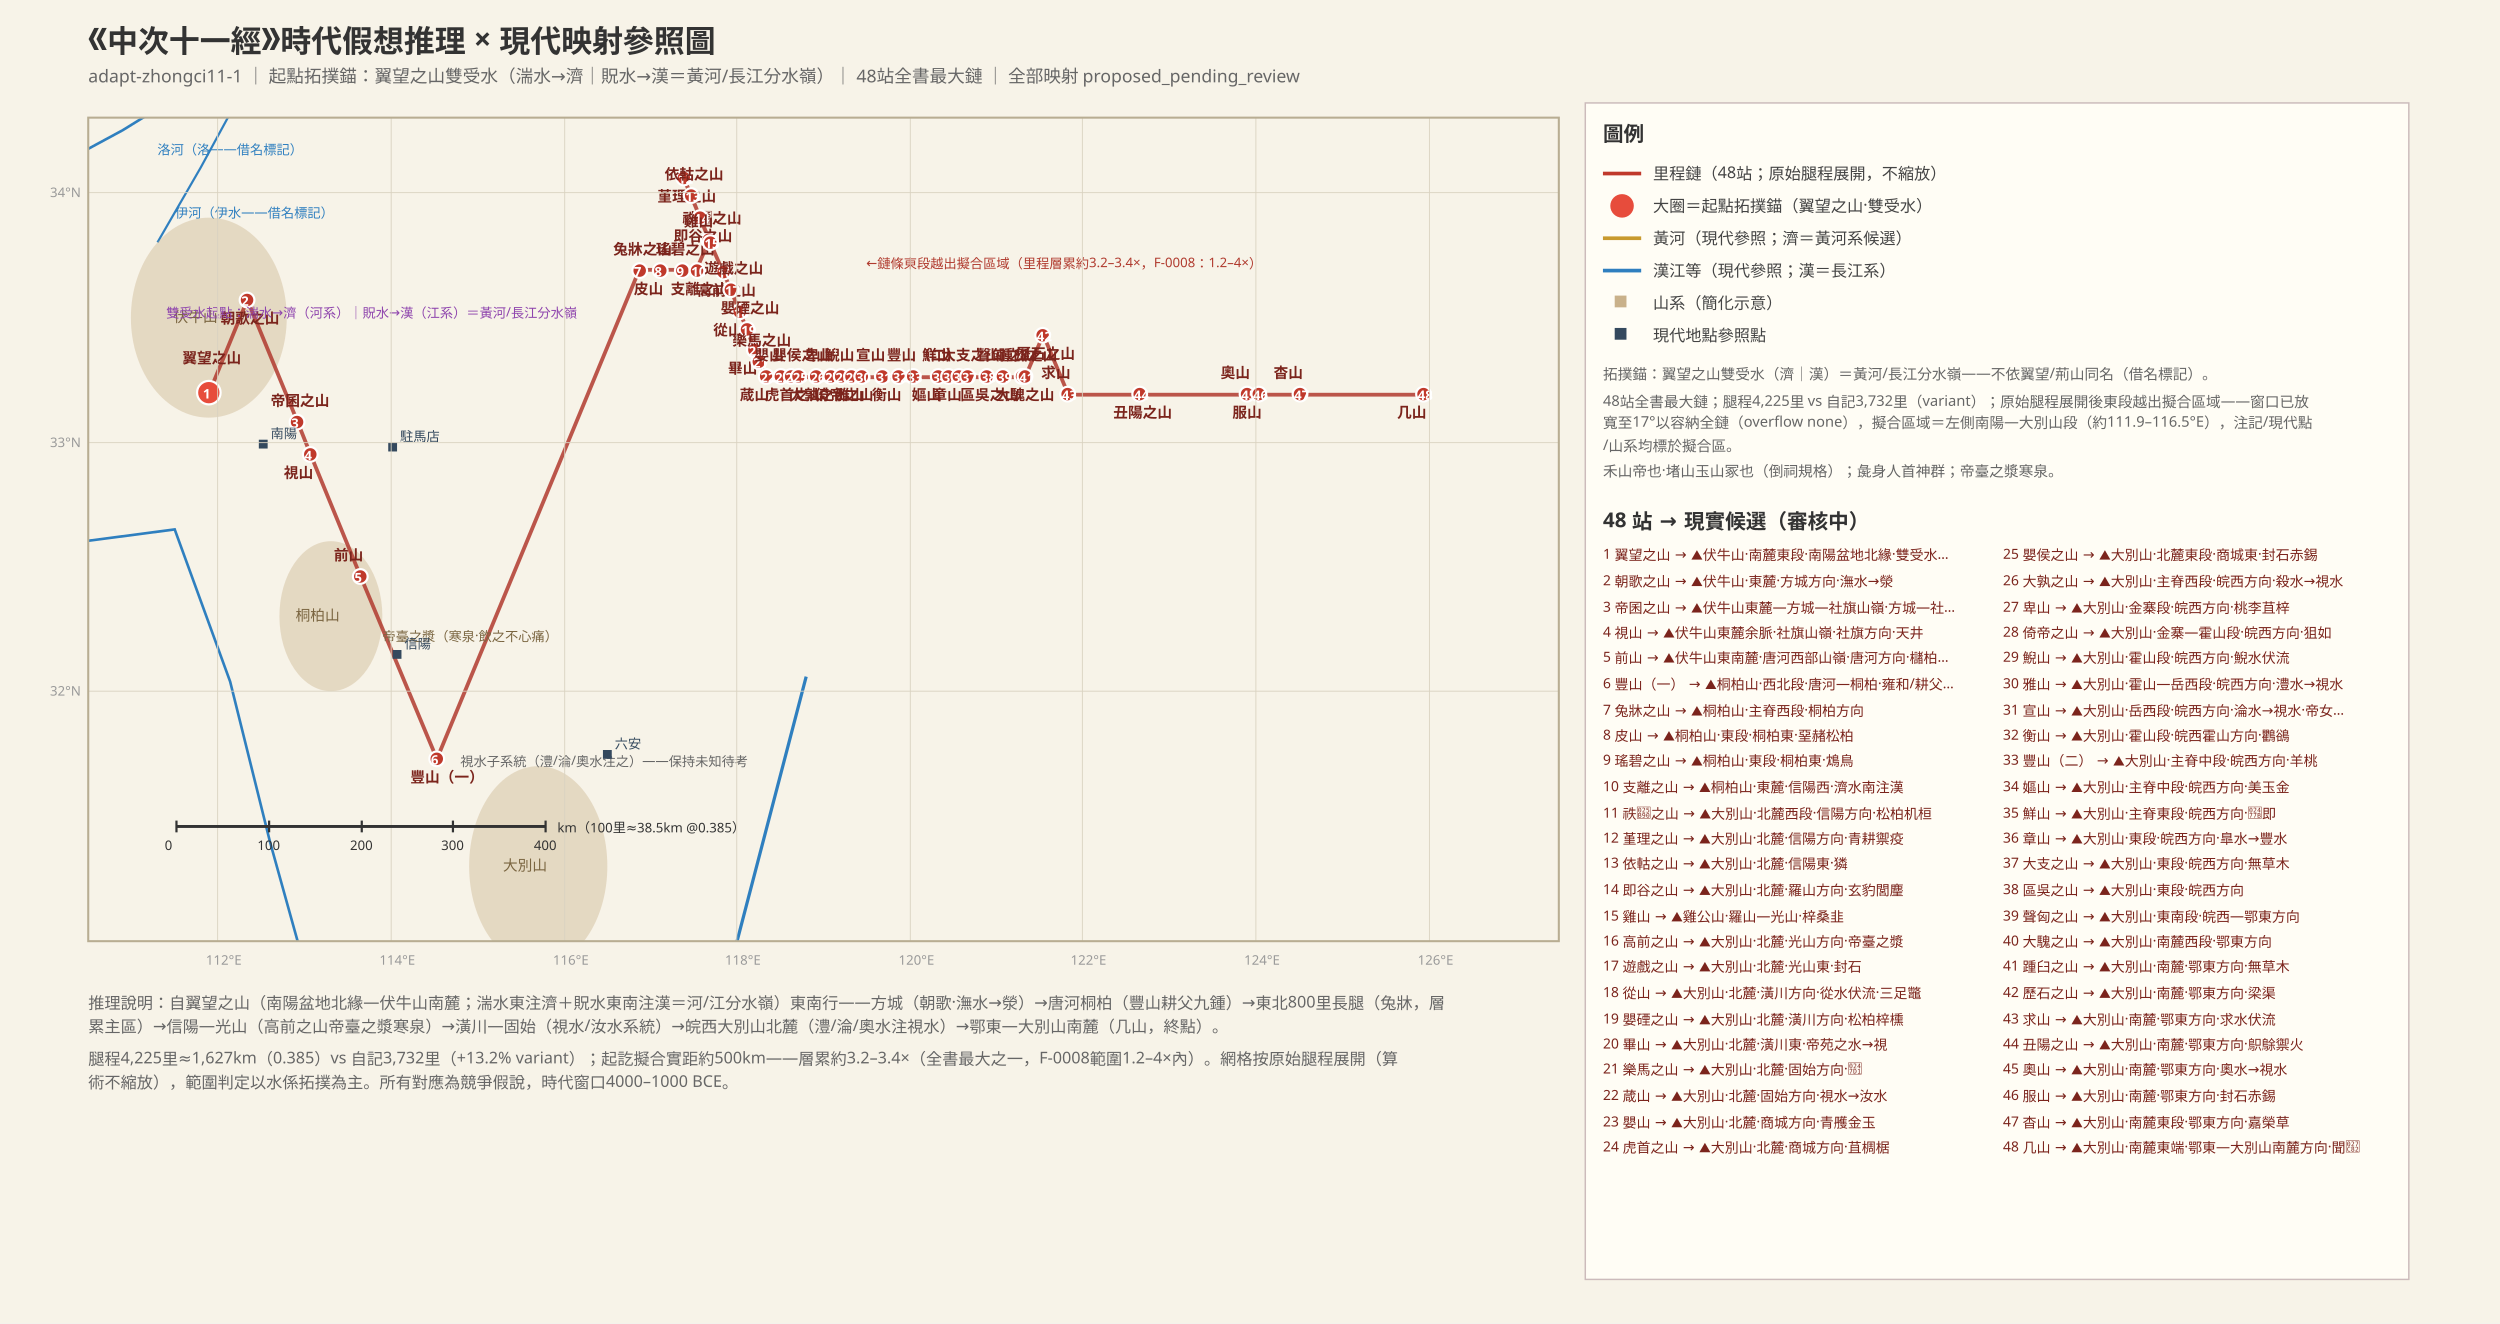
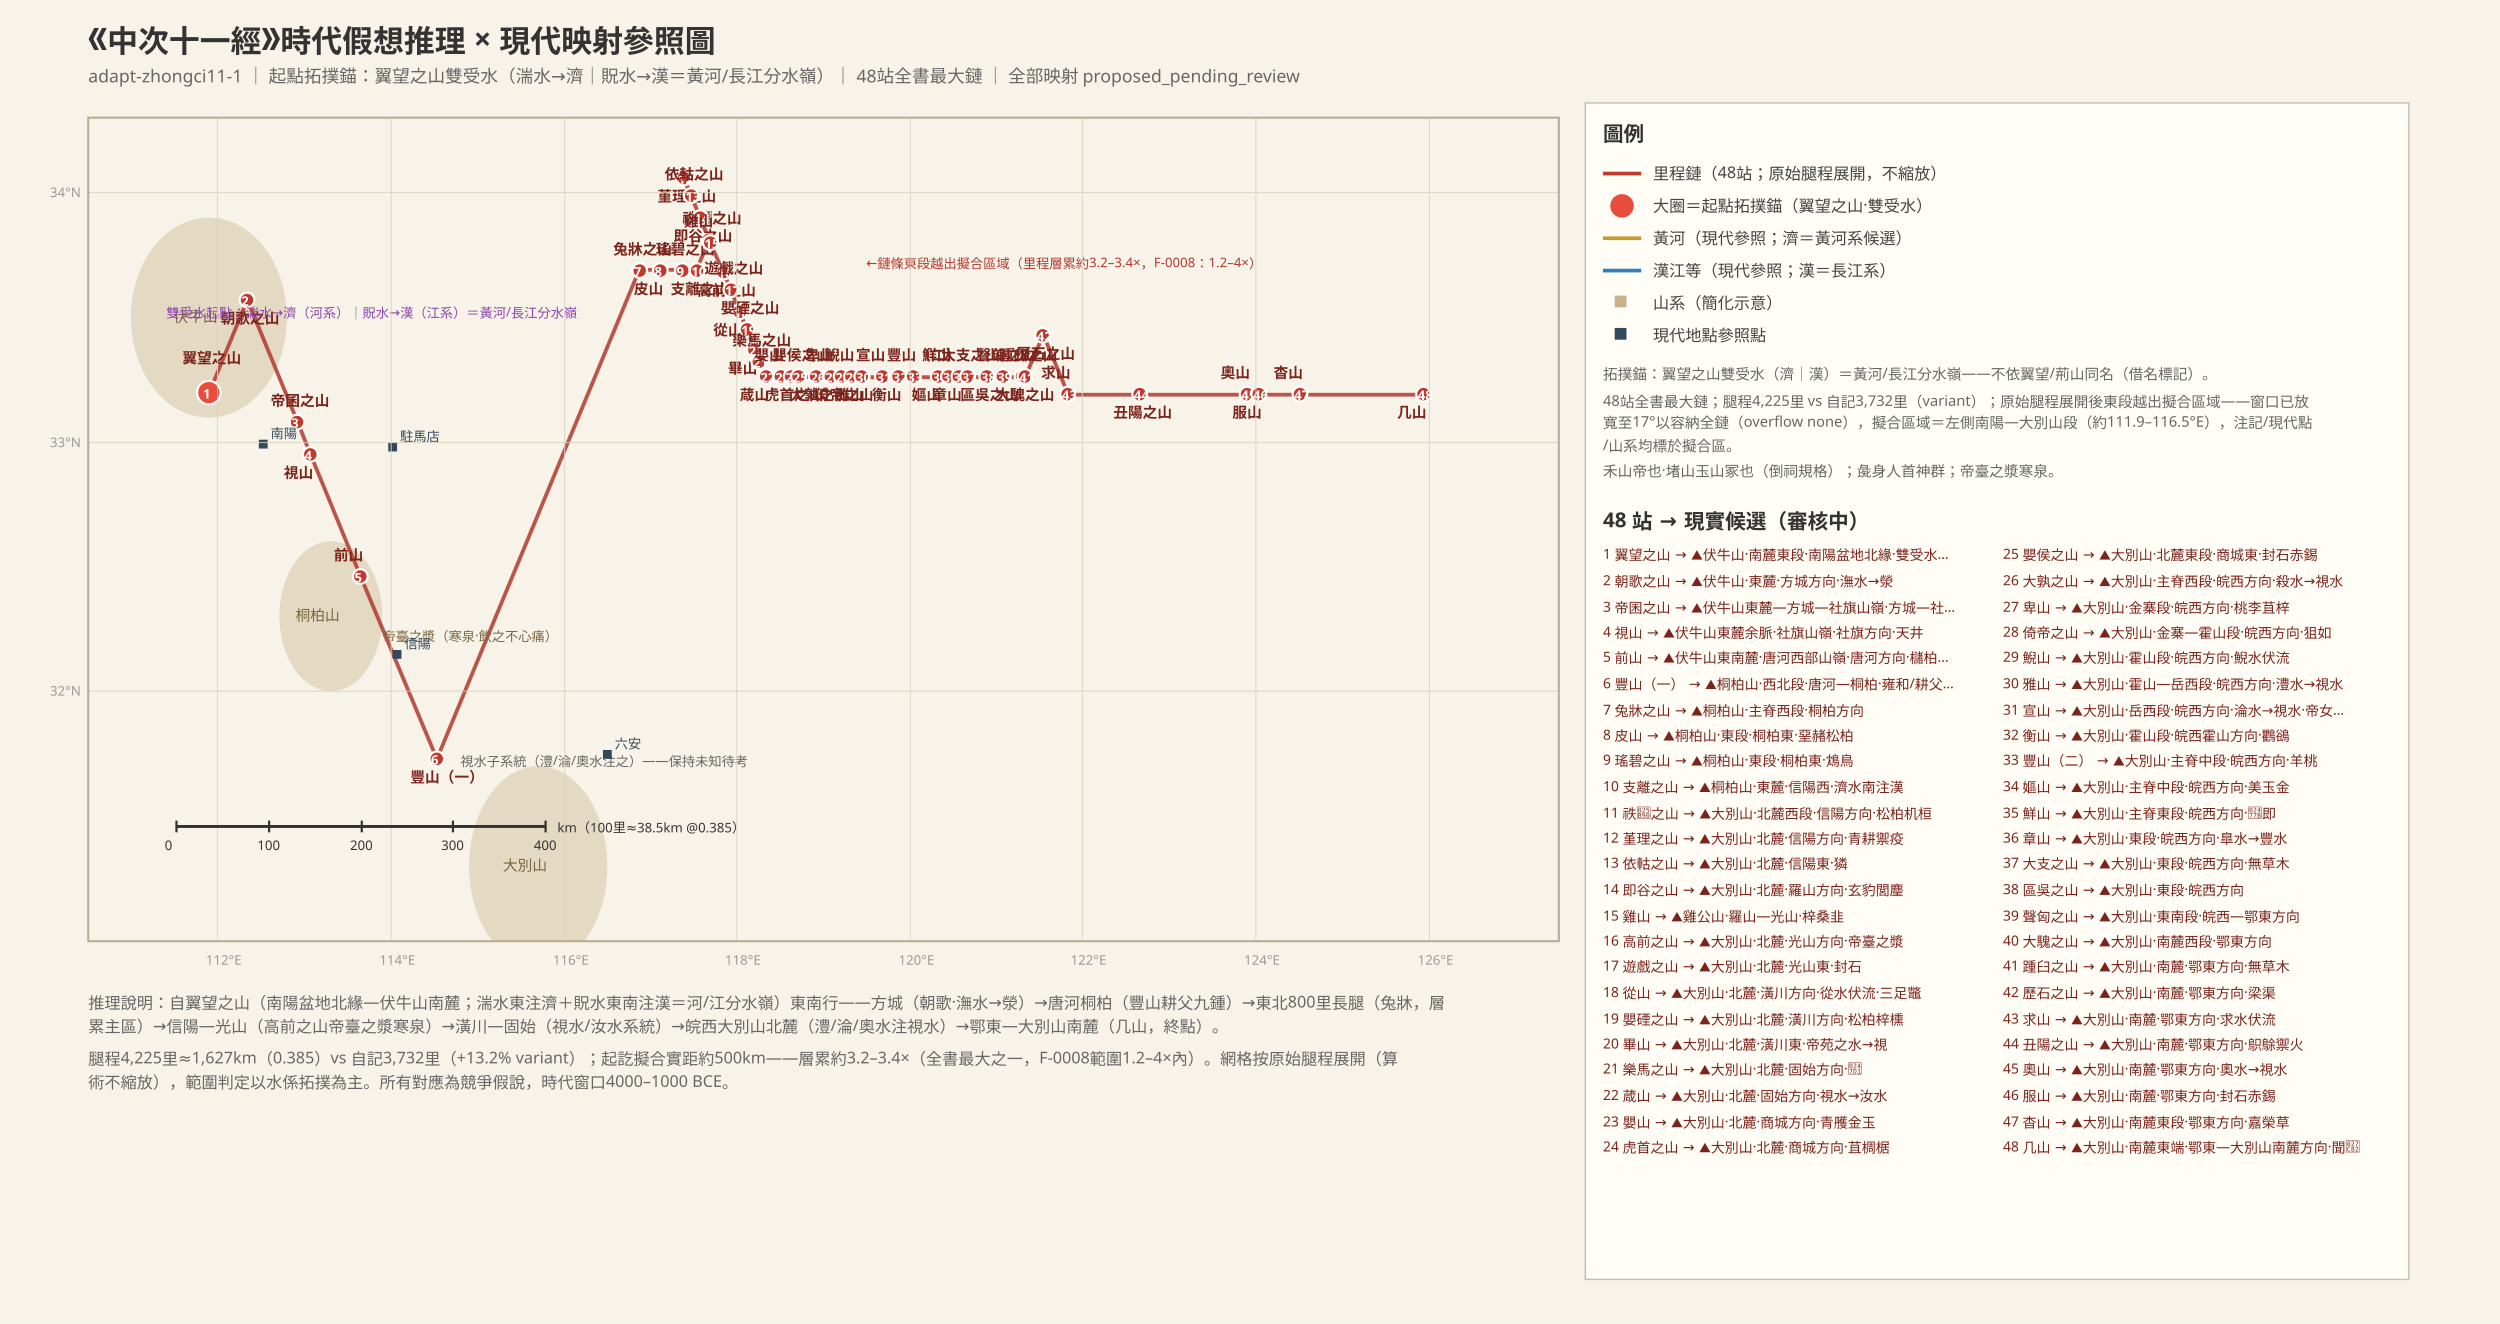
<svg xmlns="http://www.w3.org/2000/svg" width="1700" height="900" font-family="PingFang SC, Hiragino Sans GB, Microsoft YaHei, sans-serif">
  <rect width="1700" height="900" fill="#f7f3e8" />
  <defs>
    <marker id="arr" markerWidth="8" markerHeight="8" refX="7" refY="3" orient="auto">
      <path d="M0,0 L7,3 L0,6 Z" fill="#555" />
    </marker>
    <pattern id="sand" width="8" height="8" patternUnits="userSpaceOnUse">
      <rect width="8" height="8" fill="#efe3c0" />
      <circle cx="2" cy="2" r="0.8" fill="#d6b96a" />
      <circle cx="6" cy="6" r="0.8" fill="#d6b96a" />
    </pattern>
    <clipPath id="mapclip">
      <rect x="60" y="80" width="1000" height="560" />
    </clipPath>
  </defs>
  <text x="60" y="34" font-size="21" font-weight="bold" fill="#333">《中次十一經》時代假想推理 × 現代映射參照圖</text>
  <text x="60" y="56" font-size="12" fill="#666">adapt-zhongci11-1 ｜ 起點拓撲錨：翼望之山雙受水（湍水→濟｜貺水→漢＝黃河/長江分水嶺）｜ 48站全書最大鏈 ｜ 全部映射 proposed_pending_review</text>
  <g clip-path="url(#mapclip)">
-     <polyline points="-763.5,29.1 -675.3,63.0 -587.1,-38.8 -528.2,-140.6 -451.8,-191.5 -381.2,-217.0 -334.1,-225.5 -298.8,-293.3 -263.5,-429.1 -228.2,-530.9 -192.9,-632.7 -151.8,-734.5 -122.4,-836.4 -63.5,-938.2 1.2,-972.1 54.1,-972.1 95.3,-938.2 124.7,-887.3 124.7,-768.5 107.1,-632.7 83.5,-480.0 71.8,-327.3 62.9,-174.5 60.0,-38.8 62.9,29.1 89.4,12.1 136.5,-4.8 195.3,-13.3 248.2,-21.8 301.2,-38.8 354.1,-89.7 401.2,-140.6 442.4,-259.4 477.6,-378.2 512.9,-446.1 548.2,-480.0" fill="none" stroke="#c89a2e" stroke-width="2.4" />
-     <polyline points="-310.6,3.6 -234.1,12.1 -157.6,37.6 -87.1,46.1 -16.5,54.5 42.4,46.1 62.9,25.7" fill="none" stroke="#2f7fbf" stroke-width="2" />
-     <polyline points="36.5,113.9 83.5,88.5 124.7,63.0 165.9,37.6 201.2,25.7 230.6,15.5" fill="none" stroke="#2f7fbf" stroke-width="1.8" />
-     <text x="107" y="105" font-size="9" fill="#2f7fbf">洛河（洛——借名標記）</text>
-     <polyline points="107.1,164.8 136.5,113.9 168.8,54.5 195.3,29.1" fill="none" stroke="#2f7fbf" stroke-width="1.5" />
-     <text x="119" y="148" font-size="9" fill="#2f7fbf">伊河（伊水——借名標記）</text>
-     <polyline points="-157.6,300.6 -144.7,288.7 -87.1,334.5 -28.2,360.0 54.1,368.5 118.8,360.0 156.5,463.5 183.5,572.1 207.1,657.0 254.1,707.9 283.5,716.4" fill="none" stroke="#2f7fbf" stroke-width="1.8" />
-     <polyline points="-763.5,300.6 -704.7,368.5 -657.6,487.3 -622.4,657.0 -587.1,877.6 -563.5,1335.8 -528.2,1250.9 -469.4,1386.7 -404.7,1437.6 -334.1,1318.8 -287.1,1013.3 -251.8,996.4 -204.7,945.5 -169.4,894.5 -104.7,826.7 -40.0,843.6 18.8,758.8 77.6,724.8 107.1,690.9 160.0,750.3 218.8,758.8 283.5,716.4 324.7,792.7 383.5,860.6 442.4,724.8 501.2,640.0 548.2,460.1" fill="none" stroke="#2f7fbf" stroke-width="2.2" />
    <ellipse cx="142" cy="216" rx="53" ry="68" fill="#c9b18a" opacity="0.4" />
    <text x="118" y="219" font-size="10" fill="#7a6540">伏牛山</text>
    <ellipse cx="225" cy="419" rx="35" ry="51" fill="#c9b18a" opacity="0.4" />
    <text x="201" y="422" font-size="10" fill="#7a6540">桐柏山</text>
    <ellipse cx="366" cy="589" rx="47" ry="68" fill="#c9b18a" opacity="0.4" />
    <text x="342" y="592" font-size="10" fill="#7a6540">大別山</text>
    <polyline points="142.4,266.7 168.2,203.9 202.4,287.0 211.2,309.1 245.3,392.2 297.1,516.1 434.7,183.5 449.4,183.5 464.1,183.5 473.5,183.5 482.4,163.2 464.7,120.7 470.0,132.6 475.9,147.9 482.9,164.8 491.8,185.2 497.1,197.1 502.9,212.4 508.2,224.2 512.9,237.8 516.5,246.3 520.6,256.5 530.6,256.5 537.6,256.5 542.9,256.5 554.7,256.5 564.7,256.5 571.8,256.5 579.4,256.5 586.5,256.5 600.0,256.5 610.6,256.5 620.6,256.5 637.6,256.5 644.7,256.5 652.4,256.5 658.2,256.5 670.6,256.5 682.4,256.5 694.7,256.5 697.1,256.5 709.4,227.6 726.5,268.4 775.3,268.4 848.2,268.4 856.5,268.4 883.5,268.4 968.2,268.4" fill="none" stroke="#b03a2e" stroke-width="2.6" opacity="0.85" />
    <circle cx="142" cy="267" r="8" fill="#e74c3c" stroke="#fff" stroke-width="1.5" />
    <text x="138" y="271" font-size="9" fill="#fff" font-weight="bold">1</text>
    <text x="124" y="247" font-size="10" fill="#7b241c" font-weight="bold">翼望之山</text>
    <circle cx="168" cy="204" r="5" fill="#c0392b" stroke="#fff" stroke-width="1.5" />
    <text x="164" y="208" font-size="9" fill="#fff" font-weight="bold">2</text>
    <text x="150" y="220" font-size="10" fill="#7b241c" font-weight="bold">朝歌之山</text>
    <circle cx="202" cy="287" r="5" fill="#c0392b" stroke="#fff" stroke-width="1.5" />
    <text x="198" y="291" font-size="9" fill="#fff" font-weight="bold">3</text>
    <text x="184" y="276" font-size="10" fill="#7b241c" font-weight="bold">帝囷之山</text>
    <circle cx="211" cy="309" r="5" fill="#c0392b" stroke="#fff" stroke-width="1.5" />
    <text x="207" y="313" font-size="9" fill="#fff" font-weight="bold">4</text>
    <text x="193" y="325" font-size="10" fill="#7b241c" font-weight="bold">視山</text>
    <circle cx="245" cy="392" r="5" fill="#c0392b" stroke="#fff" stroke-width="1.5" />
    <text x="241" y="396" font-size="9" fill="#fff" font-weight="bold">5</text>
    <text x="227" y="381" font-size="10" fill="#7b241c" font-weight="bold">前山</text>
    <circle cx="297" cy="516" r="5" fill="#c0392b" stroke="#fff" stroke-width="1.5" />
    <text x="293" y="520" font-size="9" fill="#fff" font-weight="bold">6</text>
    <text x="279" y="532" font-size="10" fill="#7b241c" font-weight="bold">豐山（一）</text>
    <circle cx="435" cy="184" r="5" fill="#c0392b" stroke="#fff" stroke-width="1.5" />
    <text x="431" y="188" font-size="9" fill="#fff" font-weight="bold">7</text>
    <text x="417" y="173" font-size="10" fill="#7b241c" font-weight="bold">兔牀之山</text>
    <circle cx="449" cy="184" r="5" fill="#c0392b" stroke="#fff" stroke-width="1.5" />
    <text x="445" y="188" font-size="9" fill="#fff" font-weight="bold">8</text>
    <text x="431" y="200" font-size="10" fill="#7b241c" font-weight="bold">皮山</text>
    <circle cx="464" cy="184" r="5" fill="#c0392b" stroke="#fff" stroke-width="1.5" />
    <text x="460" y="188" font-size="9" fill="#fff" font-weight="bold">9</text>
    <text x="446" y="173" font-size="10" fill="#7b241c" font-weight="bold">瑤碧之山</text>
    <circle cx="474" cy="184" r="5" fill="#c0392b" stroke="#fff" stroke-width="1.5" />
    <text x="470" y="188" font-size="9" fill="#fff" font-weight="bold">10</text>
    <text x="456" y="200" font-size="10" fill="#7b241c" font-weight="bold">支離之山</text>
    <circle cx="482" cy="163" r="5" fill="#c0392b" stroke="#fff" stroke-width="1.5" />
    <text x="478" y="167" font-size="9" fill="#fff" font-weight="bold">11</text>
    <text x="464" y="152" font-size="10" fill="#7b241c" font-weight="bold">祑𥮐之山</text>
    <circle cx="465" cy="121" r="5" fill="#c0392b" stroke="#fff" stroke-width="1.5" />
    <text x="461" y="125" font-size="9" fill="#fff" font-weight="bold">12</text>
    <text x="447" y="137" font-size="10" fill="#7b241c" font-weight="bold">堇理之山</text>
    <circle cx="470" cy="133" r="5" fill="#c0392b" stroke="#fff" stroke-width="1.5" />
    <text x="466" y="137" font-size="9" fill="#fff" font-weight="bold">13</text>
    <text x="452" y="122" font-size="10" fill="#7b241c" font-weight="bold">依軲之山</text>
    <circle cx="476" cy="148" r="5" fill="#c0392b" stroke="#fff" stroke-width="1.5" />
    <text x="472" y="152" font-size="9" fill="#fff" font-weight="bold">14</text>
    <text x="458" y="164" font-size="10" fill="#7b241c" font-weight="bold">即谷之山</text>
    <circle cx="483" cy="165" r="5" fill="#c0392b" stroke="#fff" stroke-width="1.5" />
    <text x="479" y="169" font-size="9" fill="#fff" font-weight="bold">15</text>
    <text x="465" y="154" font-size="10" fill="#7b241c" font-weight="bold">雞山</text>
    <circle cx="492" cy="185" r="5" fill="#c0392b" stroke="#fff" stroke-width="1.5" />
    <text x="488" y="189" font-size="9" fill="#fff" font-weight="bold">16</text>
    <text x="474" y="201" font-size="10" fill="#7b241c" font-weight="bold">高前之山</text>
    <circle cx="497" cy="197" r="5" fill="#c0392b" stroke="#fff" stroke-width="1.5" />
    <text x="493" y="201" font-size="9" fill="#fff" font-weight="bold">17</text>
    <text x="479" y="186" font-size="10" fill="#7b241c" font-weight="bold">遊戲之山</text>
    <circle cx="503" cy="212" r="5" fill="#c0392b" stroke="#fff" stroke-width="1.5" />
    <text x="499" y="216" font-size="9" fill="#fff" font-weight="bold">18</text>
    <text x="485" y="228" font-size="10" fill="#7b241c" font-weight="bold">從山</text>
    <circle cx="508" cy="224" r="5" fill="#c0392b" stroke="#fff" stroke-width="1.5" />
    <text x="504" y="228" font-size="9" fill="#fff" font-weight="bold">19</text>
    <text x="490" y="213" font-size="10" fill="#7b241c" font-weight="bold">嬰䃌之山</text>
    <circle cx="513" cy="238" r="5" fill="#c0392b" stroke="#fff" stroke-width="1.5" />
    <text x="509" y="242" font-size="9" fill="#fff" font-weight="bold">20</text>
    <text x="495" y="254" font-size="10" fill="#7b241c" font-weight="bold">畢山</text>
    <circle cx="516" cy="246" r="5" fill="#c0392b" stroke="#fff" stroke-width="1.5" />
    <text x="512" y="250" font-size="9" fill="#fff" font-weight="bold">21</text>
    <text x="498" y="235" font-size="10" fill="#7b241c" font-weight="bold">樂馬之山</text>
    <circle cx="521" cy="256" r="5" fill="#c0392b" stroke="#fff" stroke-width="1.5" />
    <text x="517" y="260" font-size="9" fill="#fff" font-weight="bold">22</text>
    <text x="503" y="272" font-size="10" fill="#7b241c" font-weight="bold">葴山</text>
    <circle cx="531" cy="256" r="5" fill="#c0392b" stroke="#fff" stroke-width="1.5" />
    <text x="527" y="260" font-size="9" fill="#fff" font-weight="bold">23</text>
    <text x="513" y="245" font-size="10" fill="#7b241c" font-weight="bold">嬰山</text>
    <circle cx="538" cy="256" r="5" fill="#c0392b" stroke="#fff" stroke-width="1.5" />
    <text x="534" y="260" font-size="9" fill="#fff" font-weight="bold">24</text>
    <text x="520" y="272" font-size="10" fill="#7b241c" font-weight="bold">虎首之山</text>
    <circle cx="543" cy="256" r="5" fill="#c0392b" stroke="#fff" stroke-width="1.5" />
    <text x="539" y="260" font-size="9" fill="#fff" font-weight="bold">25</text>
    <text x="525" y="245" font-size="10" fill="#7b241c" font-weight="bold">嬰侯之山</text>
    <circle cx="555" cy="256" r="5" fill="#c0392b" stroke="#fff" stroke-width="1.5" />
    <text x="551" y="260" font-size="9" fill="#fff" font-weight="bold">26</text>
    <text x="537" y="272" font-size="10" fill="#7b241c" font-weight="bold">大孰之山</text>
    <circle cx="565" cy="256" r="5" fill="#c0392b" stroke="#fff" stroke-width="1.5" />
    <text x="561" y="260" font-size="9" fill="#fff" font-weight="bold">27</text>
    <text x="547" y="245" font-size="10" fill="#7b241c" font-weight="bold">卑山</text>
    <circle cx="572" cy="256" r="5" fill="#c0392b" stroke="#fff" stroke-width="1.5" />
    <text x="568" y="260" font-size="9" fill="#fff" font-weight="bold">28</text>
    <text x="554" y="272" font-size="10" fill="#7b241c" font-weight="bold">倚帝之山</text>
    <circle cx="579" cy="256" r="5" fill="#c0392b" stroke="#fff" stroke-width="1.5" />
    <text x="575" y="260" font-size="9" fill="#fff" font-weight="bold">29</text>
    <text x="561" y="245" font-size="10" fill="#7b241c" font-weight="bold">鯢山</text>
    <circle cx="586" cy="256" r="5" fill="#c0392b" stroke="#fff" stroke-width="1.5" />
    <text x="582" y="260" font-size="9" fill="#fff" font-weight="bold">30</text>
    <text x="568" y="272" font-size="10" fill="#7b241c" font-weight="bold">雅山</text>
    <circle cx="600" cy="256" r="5" fill="#c0392b" stroke="#fff" stroke-width="1.5" />
    <text x="596" y="260" font-size="9" fill="#fff" font-weight="bold">31</text>
    <text x="582" y="245" font-size="10" fill="#7b241c" font-weight="bold">宣山</text>
    <circle cx="611" cy="256" r="5" fill="#c0392b" stroke="#fff" stroke-width="1.5" />
    <text x="607" y="260" font-size="9" fill="#fff" font-weight="bold">32</text>
    <text x="593" y="272" font-size="10" fill="#7b241c" font-weight="bold">衡山</text>
    <circle cx="621" cy="256" r="5" fill="#c0392b" stroke="#fff" stroke-width="1.5" />
    <text x="617" y="260" font-size="9" fill="#fff" font-weight="bold">33</text>
    <text x="603" y="245" font-size="10" fill="#7b241c" font-weight="bold">豐山（二）</text>
    <circle cx="638" cy="256" r="5" fill="#c0392b" stroke="#fff" stroke-width="1.5" />
    <text x="634" y="260" font-size="9" fill="#fff" font-weight="bold">34</text>
    <text x="620" y="272" font-size="10" fill="#7b241c" font-weight="bold">嫗山</text>
    <circle cx="645" cy="256" r="5" fill="#c0392b" stroke="#fff" stroke-width="1.5" />
    <text x="641" y="260" font-size="9" fill="#fff" font-weight="bold">35</text>
    <text x="627" y="245" font-size="10" fill="#7b241c" font-weight="bold">鮮山</text>
    <circle cx="652" cy="256" r="5" fill="#c0392b" stroke="#fff" stroke-width="1.5" />
    <text x="648" y="260" font-size="9" fill="#fff" font-weight="bold">36</text>
    <text x="634" y="272" font-size="10" fill="#7b241c" font-weight="bold">章山</text>
    <circle cx="658" cy="256" r="5" fill="#c0392b" stroke="#fff" stroke-width="1.5" />
    <text x="654" y="260" font-size="9" fill="#fff" font-weight="bold">37</text>
    <text x="640" y="245" font-size="10" fill="#7b241c" font-weight="bold">大支之山</text>
    <circle cx="671" cy="256" r="5" fill="#c0392b" stroke="#fff" stroke-width="1.5" />
    <text x="667" y="260" font-size="9" fill="#fff" font-weight="bold">38</text>
    <text x="653" y="272" font-size="10" fill="#7b241c" font-weight="bold">區吳之山</text>
    <circle cx="682" cy="256" r="5" fill="#c0392b" stroke="#fff" stroke-width="1.5" />
    <text x="678" y="260" font-size="9" fill="#fff" font-weight="bold">39</text>
    <text x="664" y="245" font-size="10" fill="#7b241c" font-weight="bold">聲匈之山</text>
    <circle cx="695" cy="256" r="5" fill="#c0392b" stroke="#fff" stroke-width="1.5" />
    <text x="691" y="260" font-size="9" fill="#fff" font-weight="bold">40</text>
    <text x="677" y="272" font-size="10" fill="#7b241c" font-weight="bold">大騩之山</text>
    <circle cx="697" cy="256" r="5" fill="#c0392b" stroke="#fff" stroke-width="1.5" />
    <text x="693" y="260" font-size="9" fill="#fff" font-weight="bold">41</text>
    <text x="679" y="245" font-size="10" fill="#7b241c" font-weight="bold">踵臼之山</text>
    <circle cx="709" cy="228" r="5" fill="#c0392b" stroke="#fff" stroke-width="1.5" />
    <text x="705" y="232" font-size="9" fill="#fff" font-weight="bold">42</text>
    <text x="691" y="244" font-size="10" fill="#7b241c" font-weight="bold">歷石之山</text>
    <circle cx="726" cy="268" r="5" fill="#c0392b" stroke="#fff" stroke-width="1.5" />
    <text x="722" y="272" font-size="9" fill="#fff" font-weight="bold">43</text>
    <text x="708" y="257" font-size="10" fill="#7b241c" font-weight="bold">求山</text>
    <circle cx="775" cy="268" r="5" fill="#c0392b" stroke="#fff" stroke-width="1.5" />
    <text x="771" y="272" font-size="9" fill="#fff" font-weight="bold">44</text>
    <text x="757" y="284" font-size="10" fill="#7b241c" font-weight="bold">丑陽之山</text>
    <circle cx="848" cy="268" r="5" fill="#c0392b" stroke="#fff" stroke-width="1.5" />
    <text x="844" y="272" font-size="9" fill="#fff" font-weight="bold">45</text>
    <text x="830" y="257" font-size="10" fill="#7b241c" font-weight="bold">奧山</text>
    <circle cx="856" cy="268" r="5" fill="#c0392b" stroke="#fff" stroke-width="1.5" />
    <text x="852" y="272" font-size="9" fill="#fff" font-weight="bold">46</text>
    <text x="838" y="284" font-size="10" fill="#7b241c" font-weight="bold">服山</text>
    <circle cx="884" cy="268" r="5" fill="#c0392b" stroke="#fff" stroke-width="1.5" />
    <text x="880" y="272" font-size="9" fill="#fff" font-weight="bold">47</text>
    <text x="866" y="257" font-size="10" fill="#7b241c" font-weight="bold">杳山</text>
    <circle cx="968" cy="268" r="5" fill="#c0392b" stroke="#fff" stroke-width="1.5" />
    <text x="964" y="272" font-size="9" fill="#fff" font-weight="bold">48</text>
    <text x="950" y="284" font-size="10" fill="#7b241c" font-weight="bold">几山</text>
    <text x="113" y="216" font-size="9" fill="#8e44ad">雙受水起點：湍水→濟（河系）｜貺水→漢（江系）＝黃河/長江分水嶺</text>
    <text x="260" y="436" font-size="9" fill="#7a6540">帝臺之漿（寒泉·飲之不心痛）</text>
    <text x="313" y="521" font-size="9" fill="#666">視水子系統（澧/淪/奧水注之）——保持未知待考</text>
    <text x="589" y="182" font-size="9" fill="#b03a2e">←鏈條東段越出擬合區域（里程層累約3.2–3.4×，F-0008：1.2–4×）</text>
    <rect x="176" y="299" width="6" height="6" fill="#34495e" />
    <text x="184" y="298" font-size="9" fill="#34495e">南陽</text>
    <rect x="267" y="442" width="6" height="6" fill="#34495e" />
    <text x="275" y="441" font-size="9" fill="#34495e">信陽</text>
    <rect x="410" y="510" width="6" height="6" fill="#34495e" />
    <text x="418" y="509" font-size="9" fill="#34495e">六安</text>
    <rect x="264" y="301" width="6" height="6" fill="#34495e" />
    <text x="272" y="300" font-size="9" fill="#34495e">駐馬店</text>
  </g>
  <line x1="148" y1="640" x2="148" y2="80" stroke="#d9d2c0" stroke-width="0.6" />
  <text x="140" y="656" font-size="9" fill="#999">112°E</text>
  <line x1="266" y1="640" x2="266" y2="80" stroke="#d9d2c0" stroke-width="0.6" />
  <text x="258" y="656" font-size="9" fill="#999">114°E</text>
  <line x1="384" y1="640" x2="384" y2="80" stroke="#d9d2c0" stroke-width="0.6" />
  <text x="376" y="656" font-size="9" fill="#999">116°E</text>
  <line x1="501" y1="640" x2="501" y2="80" stroke="#d9d2c0" stroke-width="0.6" />
  <text x="493" y="656" font-size="9" fill="#999">118°E</text>
  <line x1="619" y1="640" x2="619" y2="80" stroke="#d9d2c0" stroke-width="0.6" />
  <text x="611" y="656" font-size="9" fill="#999">120°E</text>
  <line x1="736" y1="640" x2="736" y2="80" stroke="#d9d2c0" stroke-width="0.6" />
  <text x="728" y="656" font-size="9" fill="#999">122°E</text>
  <line x1="854" y1="640" x2="854" y2="80" stroke="#d9d2c0" stroke-width="0.6" />
  <text x="846" y="656" font-size="9" fill="#999">124°E</text>
  <line x1="972" y1="640" x2="972" y2="80" stroke="#d9d2c0" stroke-width="0.6" />
  <text x="964" y="656" font-size="9" fill="#999">126°E</text>
  <line x1="60" y1="470" x2="1060" y2="470" stroke="#d9d2c0" stroke-width="0.6" />
  <text x="34" y="473" font-size="9" fill="#999">32°N</text>
  <line x1="60" y1="301" x2="1060" y2="301" stroke="#d9d2c0" stroke-width="0.6" />
  <text x="34" y="304" font-size="9" fill="#999">33°N</text>
  <line x1="60" y1="131" x2="1060" y2="131" stroke="#d9d2c0" stroke-width="0.6" />
  <text x="34" y="134" font-size="9" fill="#999">34°N</text>
  <rect x="60" y="80" width="1000" height="560" fill="none" stroke="#b8ad92" stroke-width="1.4" />
  <line x1="120" y1="562" x2="371" y2="562" stroke="#333" stroke-width="2" />
  <line x1="120" y1="558" x2="120" y2="566" stroke="#333" stroke-width="1.5" />
  <text x="112" y="578" font-size="9" fill="#333">0</text>
  <line x1="183" y1="558" x2="183" y2="566" stroke="#333" stroke-width="1.5" />
  <text x="175" y="578" font-size="9" fill="#333">100</text>
  <line x1="246" y1="558" x2="246" y2="566" stroke="#333" stroke-width="1.5" />
  <text x="238" y="578" font-size="9" fill="#333">200</text>
  <line x1="308" y1="558" x2="308" y2="566" stroke="#333" stroke-width="1.5" />
  <text x="300" y="578" font-size="9" fill="#333">300</text>
  <line x1="371" y1="558" x2="371" y2="566" stroke="#333" stroke-width="1.5" />
  <text x="363" y="578" font-size="9" fill="#333">400</text>
  <text x="379" y="566" font-size="9" fill="#333">km（100里≈38.5km @0.385）</text>
  <rect x="1078" y="70" width="560" height="800" fill="#fffdf5" stroke="#cbb" />
  <text x="1090" y="96" font-size="14" font-weight="bold" fill="#333">圖例</text>
  <line x1="1090" y1="118" x2="1116" y2="118" stroke="#c0392b" stroke-width="2.5" />
  <text x="1124" y="122" font-size="11" fill="#444">里程鏈（48站；原始腿程展開，不縮放）</text>
  <circle cx="1103" cy="140" r="8" fill="#e74c3c" />
  <text x="1124" y="144" font-size="11" fill="#444">大圈＝起點拓撲錨（翼望之山·雙受水）</text>
  <line x1="1090" y1="162" x2="1116" y2="162" stroke="#c89a2e" stroke-width="2.5" />
  <text x="1124" y="166" font-size="11" fill="#444">黃河（現代參照；濟＝黃河系候選）</text>
  <line x1="1090" y1="184" x2="1116" y2="184" stroke="#2f7fbf" stroke-width="2.5" />
  <text x="1124" y="188" font-size="11" fill="#444">漢江等（現代參照；漢＝長江系）</text>
  <rect x="1098" y="201" width="8" height="8" fill="#c9b18a" />
  <text x="1124" y="210" font-size="11" fill="#444">山系（簡化示意）</text>
  <rect x="1098" y="223" width="8" height="8" fill="#34495e" />
  <text x="1124" y="232" font-size="11" fill="#444">現代地點參照點</text>
  <text x="1090" y="258" font-size="10" fill="#666">拓撲錨：翼望之山雙受水（濟｜漢）＝黃河/長江分水嶺——不依翼望/荊山同名（借名標記）。</text>
  <text x="1090" y="276" font-size="10" fill="#666">48站全書最大鏈；腿程4,225里 vs 自記3,732里（variant）；原始腿程展開後東段越出擬合區域——窗口已放</text>
  <text x="1090" y="291" font-size="10" fill="#666">寬至17°以容納全鏈（overflow none），擬合區域＝左側南陽—大別山段（約111.9–116.5°E），注記/現代點</text>
  <text x="1090" y="306" font-size="10" fill="#666">/山系均標於擬合區。</text>
  <text x="1090" y="324" font-size="10" fill="#666">禾山帝也·堵山玉山冢也（倒祠規格）；彘身人首神群；帝臺之漿寒泉。</text>
  <text x="1090" y="358.5" font-size="14" font-weight="bold" fill="#333">48 站 → 現實候選（審核中）</text>
  <text x="1090" y="380" font-size="9.5" fill="#7b241c"> 1 翼望之山 → ⛰伏牛山·南麓東段·南陽盆地北緣·雙受水…</text>
  <text x="1090" y="398" font-size="9.5" fill="#7b241c"> 2 朝歌之山 → ⛰伏牛山·東麓·方城方向·潕水→滎</text>
  <text x="1090" y="416" font-size="9.5" fill="#7b241c"> 3 帝囷之山 → ⛰伏牛山東麓—方城—社旗山嶺·方城—社…</text>
  <text x="1090" y="433" font-size="9.5" fill="#7b241c"> 4 視山 → ⛰伏牛山東麓余脈·社旗山嶺·社旗方向·天井</text>
  <text x="1090" y="450" font-size="9.5" fill="#7b241c"> 5 前山 → ⛰伏牛山東南麓·唐河西部山嶺·唐河方向·櫧柏…</text>
  <text x="1090" y="468" font-size="9.5" fill="#7b241c"> 6 豐山（一） → ⛰桐柏山·西北段·唐河—桐柏·雍和/耕父…</text>
  <text x="1090" y="486" font-size="9.5" fill="#7b241c"> 7 兔牀之山 → ⛰桐柏山·主脊西段·桐柏方向</text>
  <text x="1090" y="503" font-size="9.5" fill="#7b241c"> 8 皮山 → ⛰桐柏山·東段·桐柏東·堊赭松柏</text>
  <text x="1090" y="520" font-size="9.5" fill="#7b241c"> 9 瑤碧之山 → ⛰桐柏山·東段·桐柏東·鴆鳥</text>
  <text x="1090" y="538" font-size="9.5" fill="#7b241c">10 支離之山 → ⛰桐柏山·東麓·信陽西·濟水南注漢</text>
  <text x="1090" y="556" font-size="9.5" fill="#7b241c">11 祑𥮐之山 → ⛰大別山·北麓西段·信陽方向·松柏机桓</text>
  <text x="1090" y="573" font-size="9.5" fill="#7b241c">12 堇理之山 → ⛰大別山·北麓·信陽方向·青耕禦疫</text>
  <text x="1090" y="590" font-size="9.5" fill="#7b241c">13 依軲之山 → ⛰大別山·北麓·信陽東·獜</text>
  <text x="1090" y="608" font-size="9.5" fill="#7b241c">14 即谷之山 → ⛰大別山·北麓·羅山方向·玄豹閭麈</text>
  <text x="1090" y="626" font-size="9.5" fill="#7b241c">15 雞山 → ⛰雞公山·羅山—光山·梓桑韭</text>
  <text x="1090" y="643" font-size="9.5" fill="#7b241c">16 高前之山 → ⛰大別山·北麓·光山方向·帝臺之漿</text>
  <text x="1090" y="660" font-size="9.5" fill="#7b241c">17 遊戲之山 → ⛰大別山·北麓·光山東·封石</text>
  <text x="1090" y="678" font-size="9.5" fill="#7b241c">18 從山 → ⛰大別山·北麓·潢川方向·從水伏流·三足鼈</text>
  <text x="1090" y="696" font-size="9.5" fill="#7b241c">19 嬰䃌之山 → ⛰大別山·北麓·潢川方向·松柏梓櫄</text>
  <text x="1090" y="713" font-size="9.5" fill="#7b241c">20 畢山 → ⛰大別山·北麓·潢川東·帝苑之水→視</text>
  <text x="1090" y="730" font-size="9.5" fill="#7b241c">21 樂馬之山 → ⛰大別山·北麓·固始方向·𤟑</text>
  <text x="1090" y="748" font-size="9.5" fill="#7b241c">22 葴山 → ⛰大別山·北麓·固始方向·視水→汝水</text>
  <text x="1090" y="766" font-size="9.5" fill="#7b241c">23 嬰山 → ⛰大別山·北麓·商城方向·青雘金玉</text>
  <text x="1090" y="783" font-size="9.5" fill="#7b241c">24 虎首之山 → ⛰大別山·北麓·商城方向·苴椆椐</text>
  <text x="1362" y="380" font-size="9.5" fill="#7b241c">25 嬰侯之山 → ⛰大別山·北麓東段·商城東·封石赤錫</text>
  <text x="1362" y="398" font-size="9.5" fill="#7b241c">26 大孰之山 → ⛰大別山·主脊西段·皖西方向·殺水→視水</text>
  <text x="1362" y="416" font-size="9.5" fill="#7b241c">27 卑山 → ⛰大別山·金寨段·皖西方向·桃李苴梓</text>
  <text x="1362" y="433" font-size="9.5" fill="#7b241c">28 倚帝之山 → ⛰大別山·金寨—霍山段·皖西方向·狙如</text>
  <text x="1362" y="450" font-size="9.5" fill="#7b241c">29 鯢山 → ⛰大別山·霍山段·皖西方向·鯢水伏流</text>
  <text x="1362" y="468" font-size="9.5" fill="#7b241c">30 雅山 → ⛰大別山·霍山—岳西段·皖西方向·澧水→視水</text>
  <text x="1362" y="486" font-size="9.5" fill="#7b241c">31 宣山 → ⛰大別山·岳西段·皖西方向·淪水→視水·帝女…</text>
  <text x="1362" y="503" font-size="9.5" fill="#7b241c">32 衡山 → ⛰大別山·霍山段·皖西霍山方向·鸜鵒</text>
  <text x="1362" y="520" font-size="9.5" fill="#7b241c">33 豐山（二） → ⛰大別山·主脊中段·皖西方向·羊桃</text>
  <text x="1362" y="538" font-size="9.5" fill="#7b241c">34 嫗山 → ⛰大別山·主脊中段·皖西方向·美玉金</text>
  <text x="1362" y="556" font-size="9.5" fill="#7b241c">35 鮮山 → ⛰大別山·主脊東段·皖西方向·𤝻即</text>
  <text x="1362" y="573" font-size="9.5" fill="#7b241c">36 章山 → ⛰大別山·東段·皖西方向·臯水→豐水</text>
  <text x="1362" y="590" font-size="9.5" fill="#7b241c">37 大支之山 → ⛰大別山·東段·皖西方向·無草木</text>
  <text x="1362" y="608" font-size="9.5" fill="#7b241c">38 區吳之山 → ⛰大別山·東段·皖西方向</text>
  <text x="1362" y="626" font-size="9.5" fill="#7b241c">39 聲匈之山 → ⛰大別山·東南段·皖西—鄂東方向</text>
  <text x="1362" y="643" font-size="9.5" fill="#7b241c">40 大騩之山 → ⛰大別山·南麓西段·鄂東方向</text>
  <text x="1362" y="660" font-size="9.5" fill="#7b241c">41 踵臼之山 → ⛰大別山·南麓·鄂東方向·無草木</text>
  <text x="1362" y="678" font-size="9.5" fill="#7b241c">42 歷石之山 → ⛰大別山·南麓·鄂東方向·梁渠</text>
  <text x="1362" y="696" font-size="9.5" fill="#7b241c">43 求山 → ⛰大別山·南麓·鄂東方向·求水伏流</text>
  <text x="1362" y="713" font-size="9.5" fill="#7b241c">44 丑陽之山 → ⛰大別山·南麓·鄂東方向·䳅鵌禦火</text>
  <text x="1362" y="730" font-size="9.5" fill="#7b241c">45 奧山 → ⛰大別山·南麓·鄂東方向·奧水→視水</text>
  <text x="1362" y="748" font-size="9.5" fill="#7b241c">46 服山 → ⛰大別山·南麓·鄂東方向·封石赤錫</text>
  <text x="1362" y="766" font-size="9.5" fill="#7b241c">47 杳山 → ⛰大別山·南麓東段·鄂東方向·嘉榮草</text>
  <text x="1362" y="783" font-size="9.5" fill="#7b241c">48 几山 → ⛰大別山·南麓東端·鄂東—大別山南麓方向·聞𧲂</text>
  <text x="60" y="686" font-size="11" fill="#666">推理說明：自翼望之山（南陽盆地北緣—伏牛山南麓；湍水東注濟＋貺水東南注漢＝河/江分水嶺）東南行——方城（朝歌·潕水→滎）→唐河桐柏（豐山耕父九鍾）→東北800里長腿（兔牀，層</text>
  <text x="60" y="702" font-size="11" fill="#666">累主區）→信陽—光山（高前之山帝臺之漿寒泉）→潢川—固始（視水/汝水系統）→皖西大別山北麓（澧/淪/奧水注視水）→鄂東—大別山南麓（几山，終點）。</text>
  <text x="60" y="724" font-size="11" fill="#666">腿程4,225里≈1,627km（0.385）vs 自記3,732里（+13.2% variant）；起訖擬合實距約500km——層累約3.2–3.4×（全書最大之一，F-0008範圍1.2–4×內）。網格按原始腿程展開（算</text>
  <text x="60" y="740" font-size="11" fill="#666">術不縮放），範圍判定以水係拓撲為主。所有對應為競爭假說，時代窗口4000–1000 BCE。</text>
</svg>
